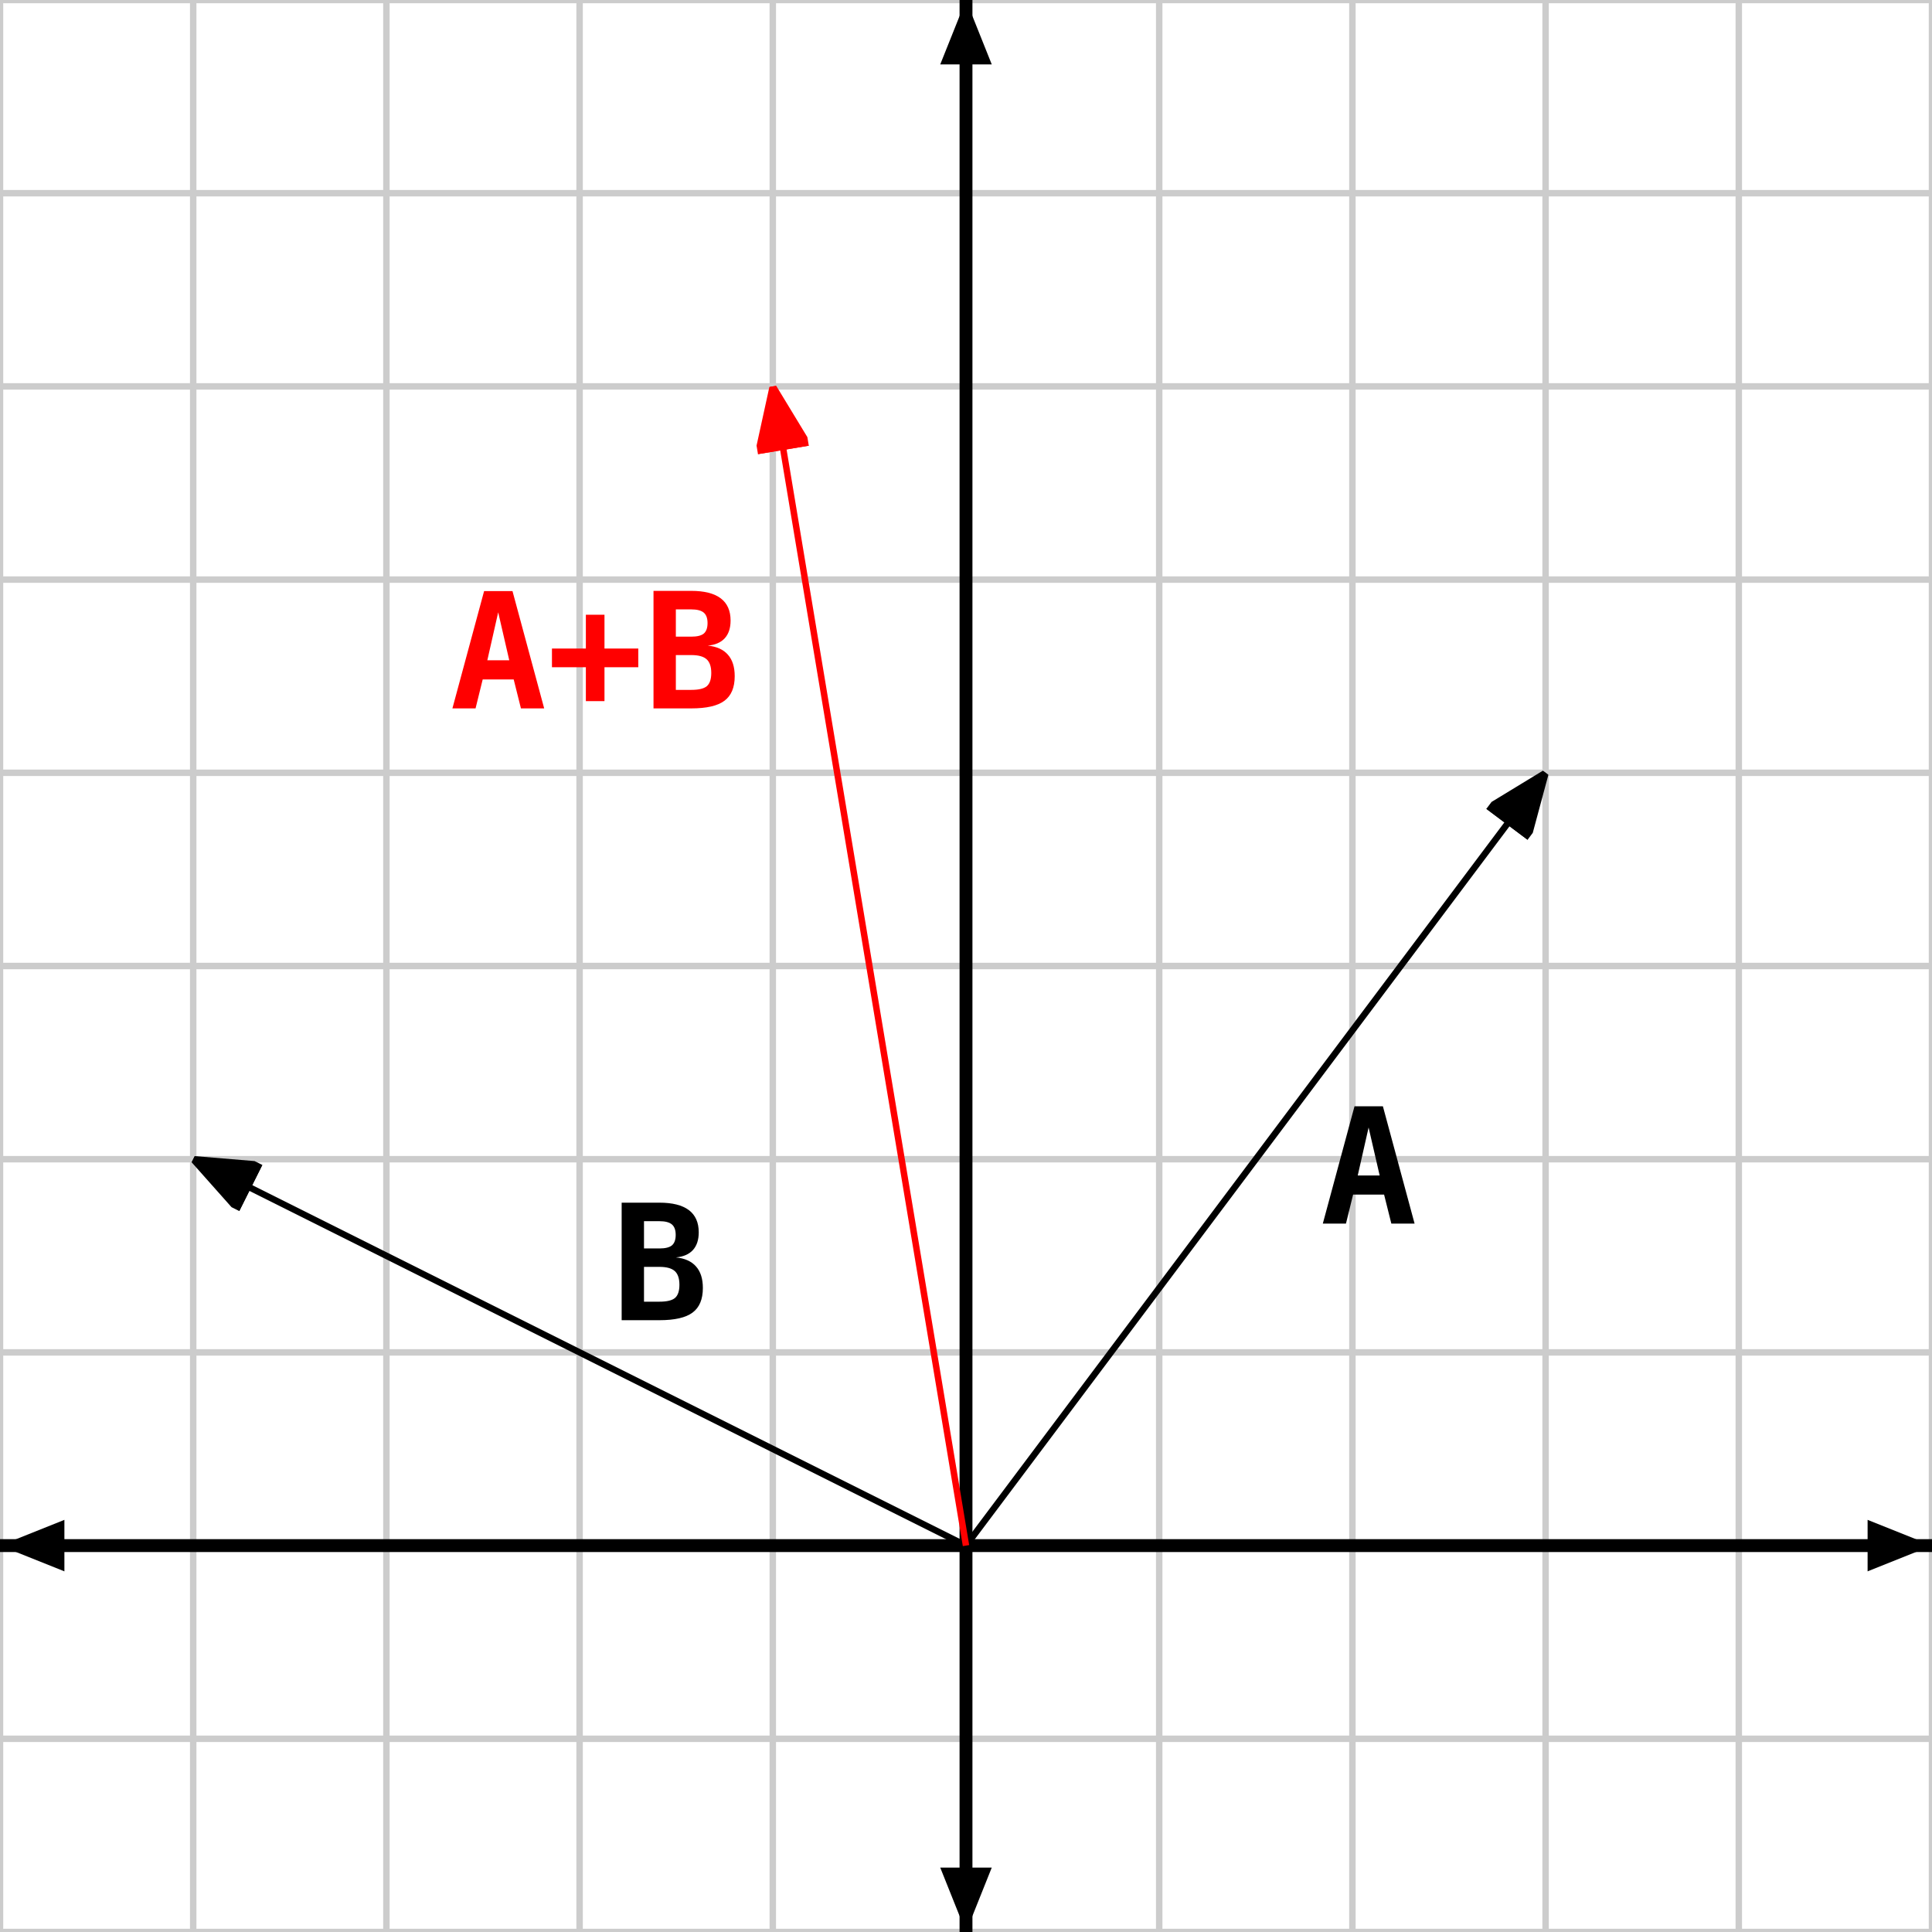
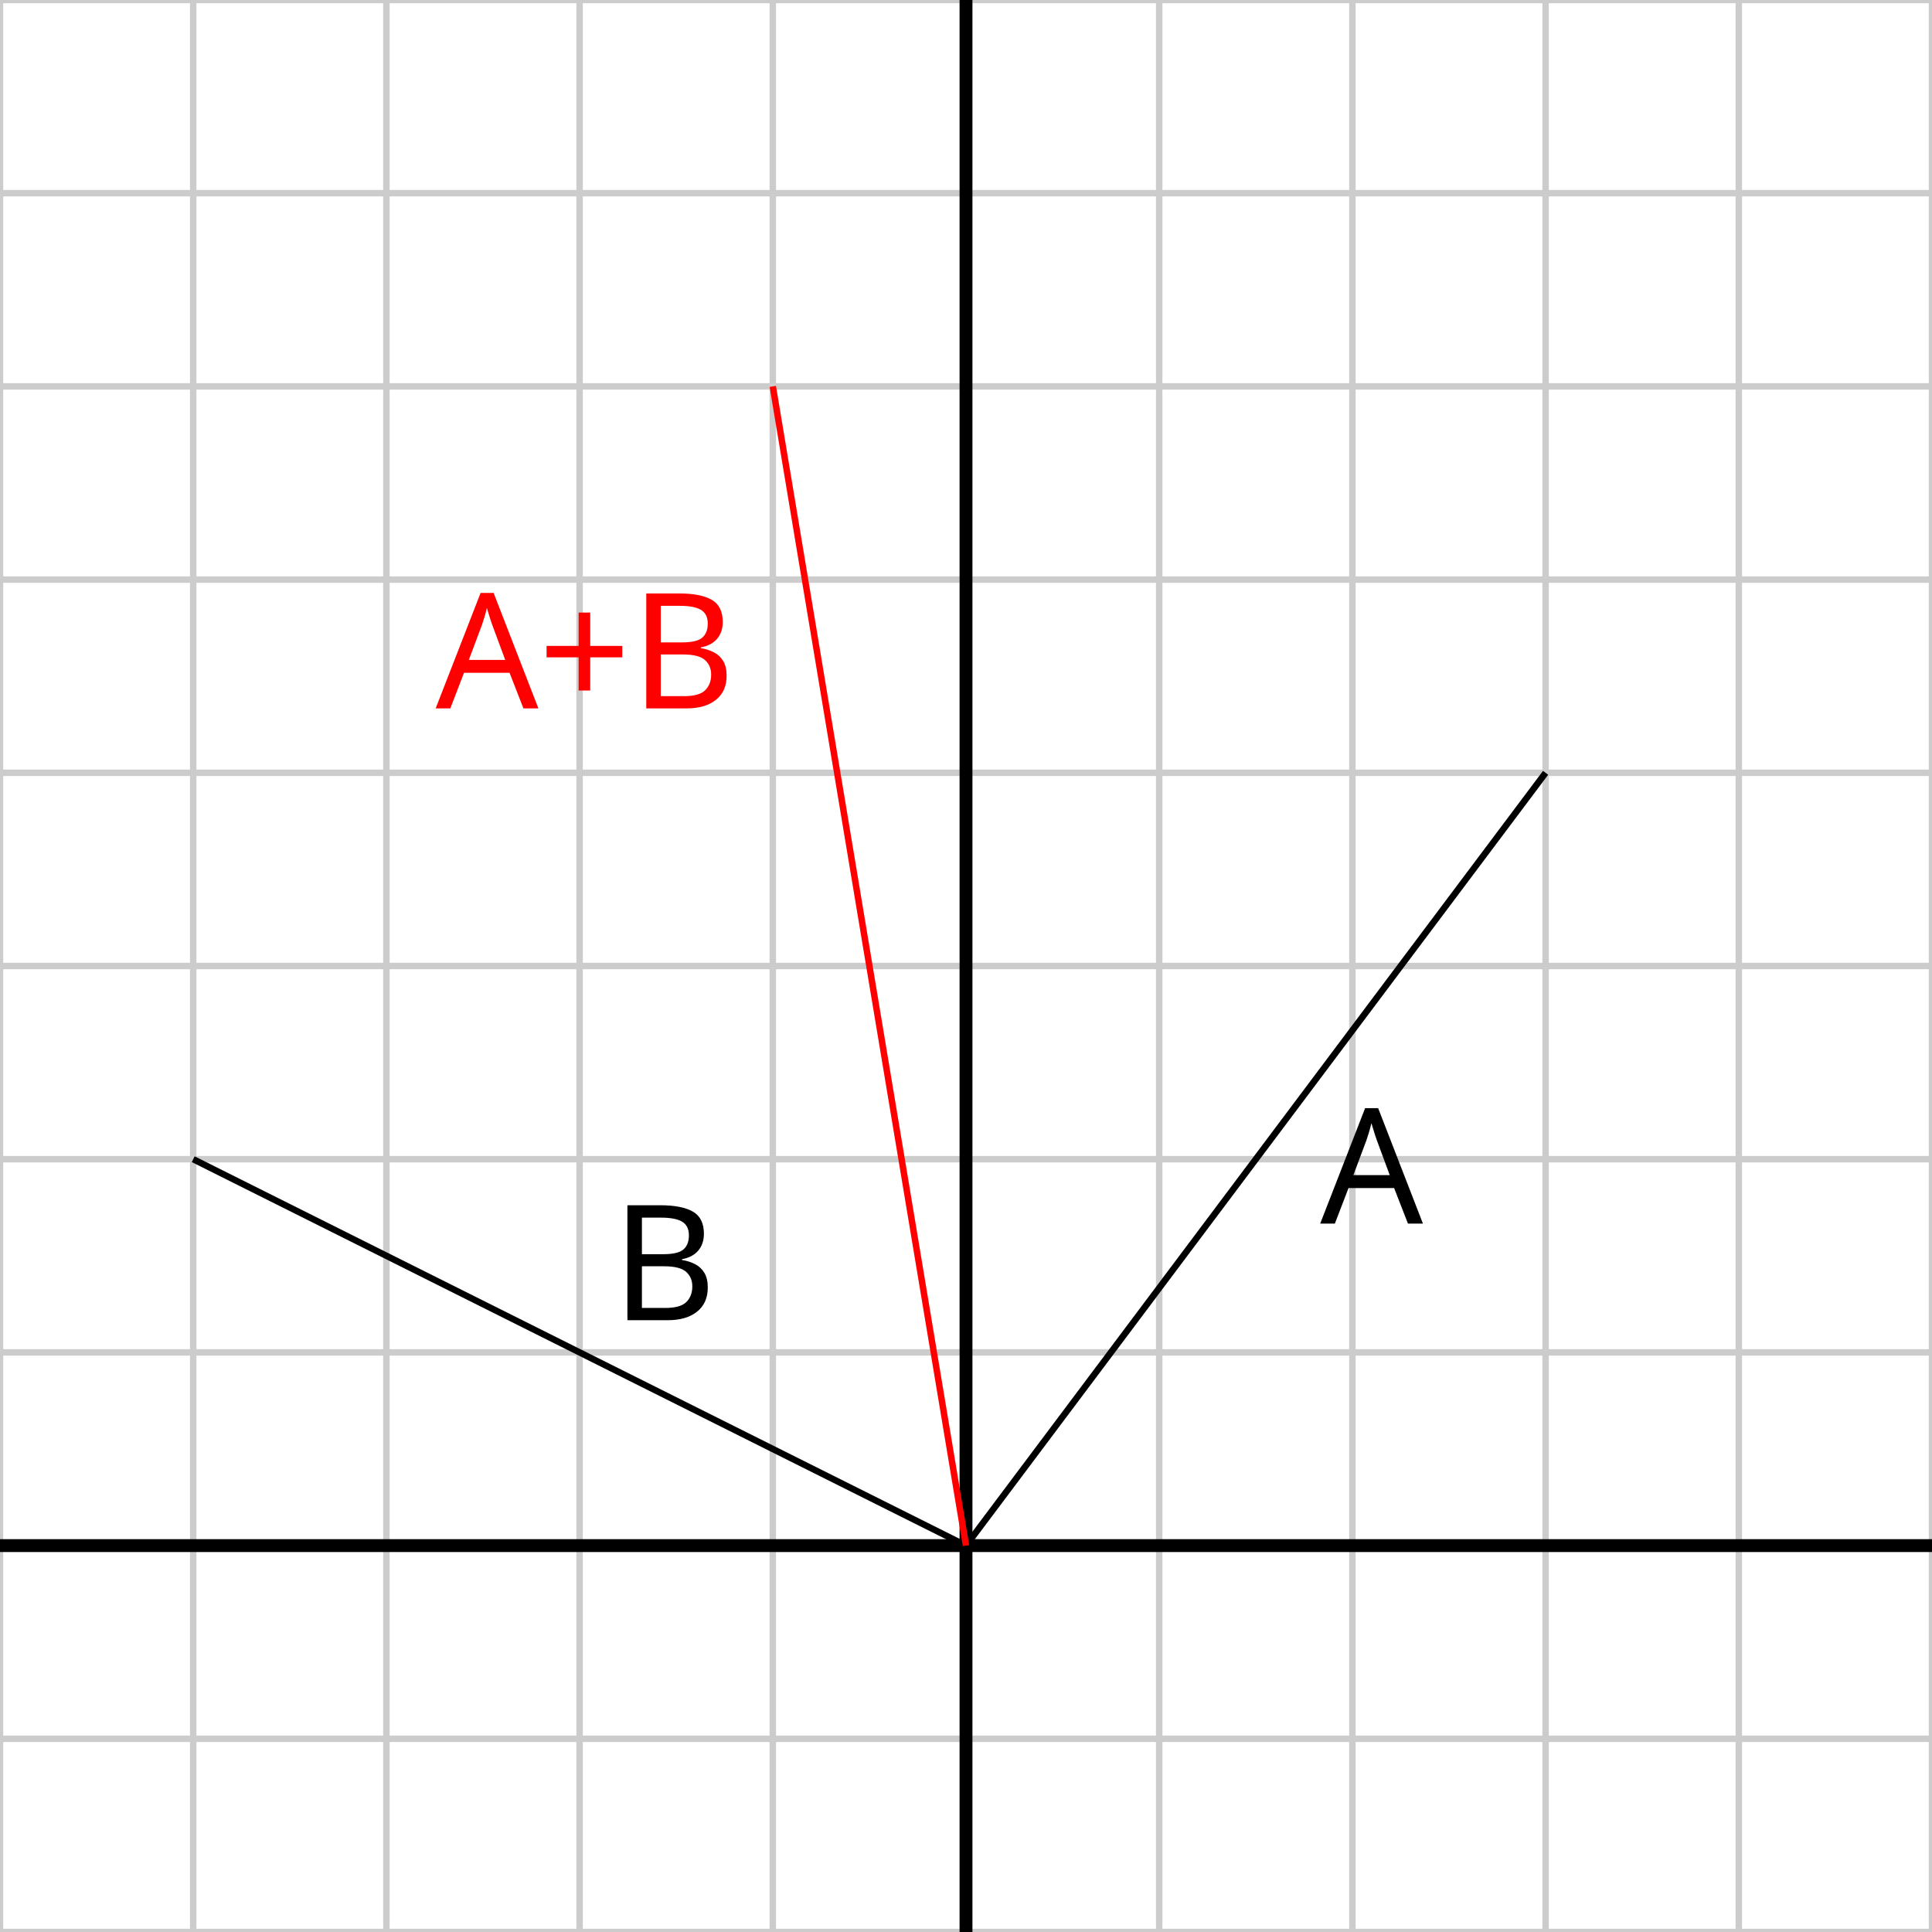
- <svg xmlns="http://www.w3.org/2000/svg" xmlns:xlink="http://www.w3.org/1999/xlink" version="1.1" height="300px" width="300px">
-   <style type="text/css">.text
- {
- 	font-size: 25px;
- 	font-family: monospace;
- 	stroke: none;
- 	font-weight: bold;
- 	fill: black;
- }
- 
- .__axis1
- {
- 	stroke: black;
- 	stroke-width: 2px;
- 	fill: none;
- }
- 
- .__grid1
- {
- 	stroke: #CCC;
- 	stroke-width: 1px;
- 	fill: none;
- }
- 
- .arrowhead
- {
- 	fill: black;
- 	stroke: black;
- }
- 
- .vector-sum
- {
- 	marker-end: url(#arrow-sum);
- 	stroke: red;
- }
- 
- .vector
- {
- 	marker-end: url(#arrow);
- 	stroke: black;
- }
- 
- .__axis_arrow_end1
- {
- 	marker-end: url(#__axis_arrow1);
- }
- 
- .arrowhead-sum
- {
- 	fill: red;
- 	stroke: red;
- }
- 
- .text-sum
- {
- 	font-size: 25px;
- 	font-weight: bold;
- 	font-family: monospace;
- 	stroke: none;
- 	text-anchor: end;
- 	fill: red;
- }</style>
-   <defs>
-     <marker markerWidth="10" markerHeight="8" refX="10" refY="4" markerUnits="userSpaceOnUse" orient="auto" id="__axis_arrow1">
-       <path d="M 10 4 L 0 0 L 0 8 Z" class="fill_black thin" />
-     </marker>
-     <g id="g_axes">
-       <path d="M 0 300 V 0 M 30 300 V 0 M 60 300 V 0 M 90 300 V 0 M 120 300 V 0 M 150 300 V 0 M 180 300 V 0 M 210 300 V 0 M 240 300 V 0 M 270 300 V 0 M 300 300 V 0 M 0 300 H 300 M 0 270 H 300 M 0 240 H 300 M 0 210 H 300 M 0 180 H 300 M 0 150 H 300 M 0 120 H 300 M 0 90 H 300 M 0 60 H 300 M 0 30 H 300 M 0 0 H 300" class="__grid1" />
-       <line x2="150" y2="300" y1="240" x1="150" class="__axis1 __axis_arrow_end1" />
-       <line x2="150" y2="0" y1="240" x1="150" class="__axis1 __axis_arrow_end1" />
-       <line x2="300" y2="240" y1="240" x1="150" class="__axis1 __axis_arrow_end1" />
-       <line x2="0" y2="240" y1="240" x1="150" class="__axis1 __axis_arrow_end1" />
-     </g>
-   </defs>
-   <defs>
-     <marker markerWidth="10" markerHeight="8" refX="10" refY="4" markerUnits="userSpaceOnUse" orient="auto" id="arrow">
-       <path d="M 10 4 L 0 0 L 0 8 Z" class="arrowhead" />
-     </marker>
-     <marker markerWidth="10" markerHeight="8" refX="10" refY="4" markerUnits="userSpaceOnUse" orient="auto" id="arrow-sum">
-       <path d="M 10 4 L 0 0 L 0 8 Z" class="arrowhead-sum" />
-     </marker>
-   </defs>
-   <use xlink:href="#g_axes" y="0" x="0" height="300" width="300" />
-   <line x2="240" y2="120" y1="240" x1="150" class="vector" />
-   <text y="190" x="205" class="text">A</text>
-   <line x2="30" y2="180" y1="240" x1="150" class="vector" />
-   <text y="205" x="95" class="text">B</text>
-   <line x2="120" y2="60" y1="240" x1="150" class="vector-sum" />
-   <text y="110" x="115" class="text-sum">A+B</text>
+ <svg xmlns="http://www.w3.org/2000/svg" width="1250px" height="1250px" version="1.1" xml:space="preserve" style="fill-rule:evenodd;clip-rule:evenodd;">
+   <g id="g_axes">
+     <path d="M0,1250l0,-1250m125,1250l0,-1250m125,1250l0,-1250m125,1250l0,-1250m125,1250l0,-1250m125,1250l0,-1250m125,1250l0,-1250m125,1250l0,-1250m125,1250l0,-1250m125,1250l0,-1250m125,1250l0,-1250m-1250,1250l1250,0m-1250,-125l1250,0m-1250,-125l1250,0m-1250,-125l1250,0m-1250,-125l1250,0m-1250,-125l1250,0m-1250,-125l1250,0m-1250,-125l1250,0m-1250,-125l1250,0m-1250,-125l1250,0m-1250,-125l1250,0" style="fill:none;fill-rule:nonzero;stroke:#ccc;stroke-width:4.17px;" />
+     <path d="M625,1000l0,250" style="fill:none;fill-rule:nonzero;stroke:#000;stroke-width:8.33px;" />
+     <path d="M625,1000l0,-1000" style="fill:none;fill-rule:nonzero;stroke:#000;stroke-width:8.33px;" />
+     <path d="M625,1000l625,0" style="fill:none;fill-rule:nonzero;stroke:#000;stroke-width:8.33px;" />
+     <path d="M625,1000l-625,0" style="fill:none;fill-rule:nonzero;stroke:#000;stroke-width:8.33px;" />
+   </g>
+   <path d="M625,1000l375,-500" style="fill:none;fill-rule:nonzero;stroke:#000;stroke-width:4.17px;" />
+   <text x="854.167px" y="791.667px" style="font-family:'IBMPlexSans-Regular', 'IBM Plex Sans', sans-serif;font-size:104.167px;">A</text>
+   <path d="M625,1000l-500,-250" style="fill:none;fill-rule:nonzero;stroke:#000;stroke-width:4.17px;" />
+   <text x="395.833px" y="854.167px" style="font-family:'IBMPlexSans-Regular', 'IBM Plex Sans', sans-serif;font-size:104.167px;">B</text>
+   <path d="M625,1000l-125,-750" style="fill:none;fill-rule:nonzero;stroke:#f00;stroke-width:4.17px;" />
+   <text x="281.875px" y="458.333px" style="font-family:'IBMPlexSans-Regular', 'IBM Plex Sans', sans-serif;font-size:104.167px;fill:#f00;">A+B</text>
</svg>
